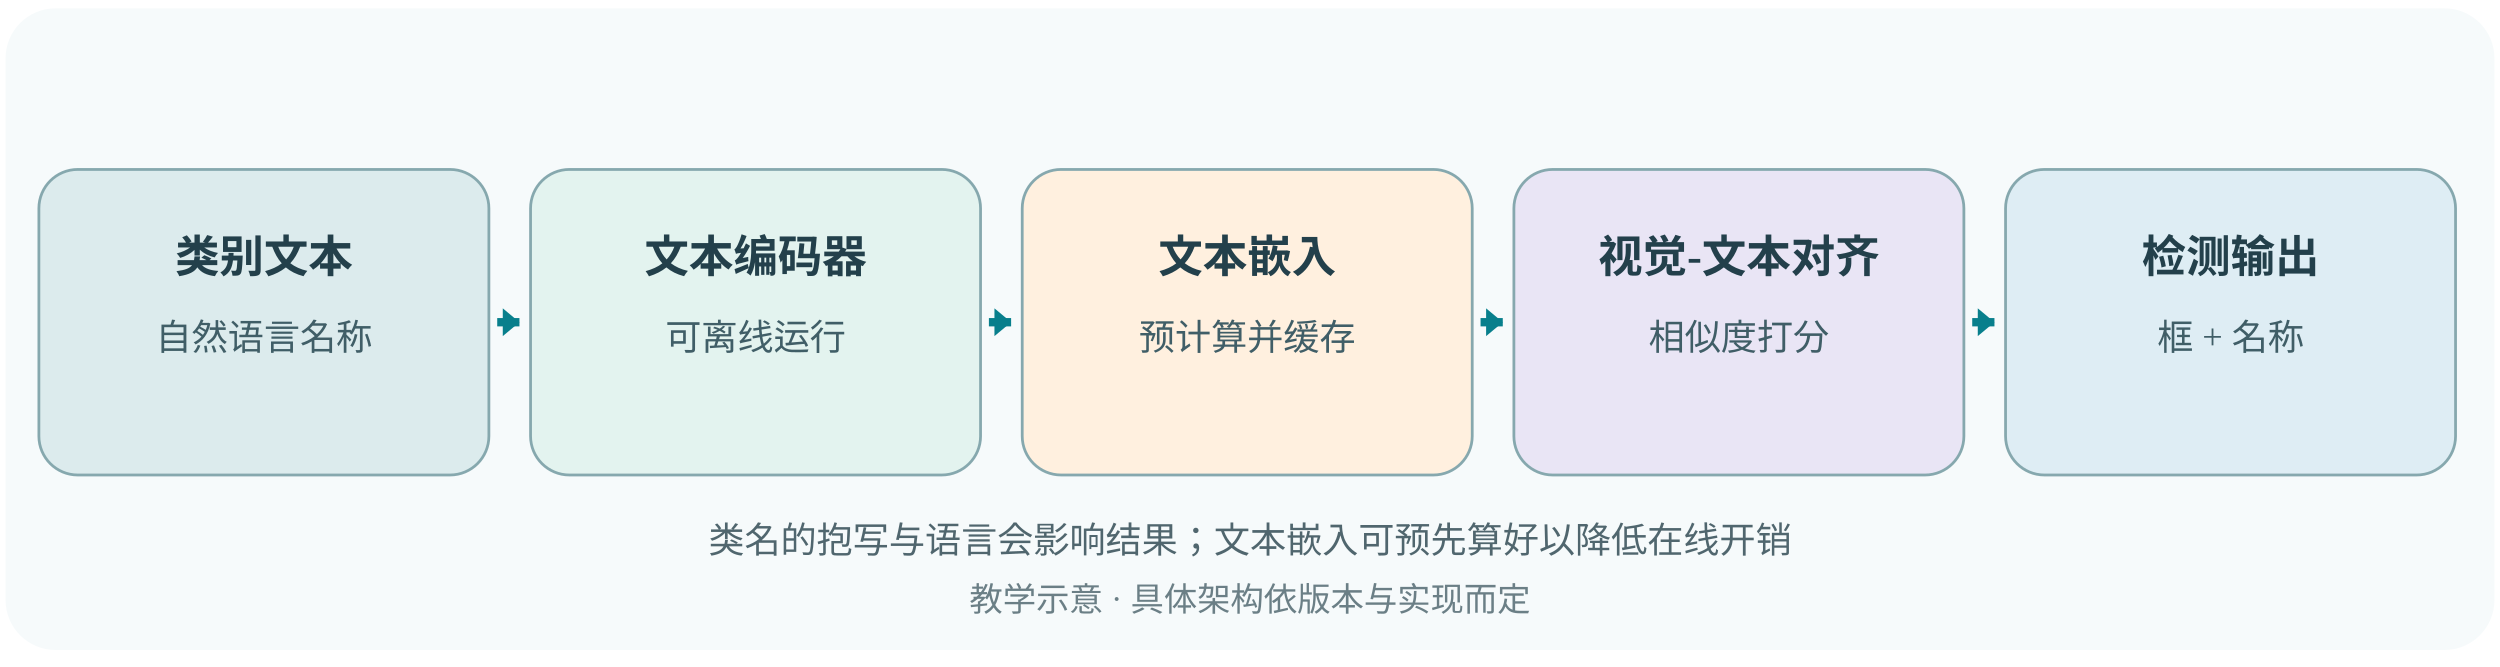
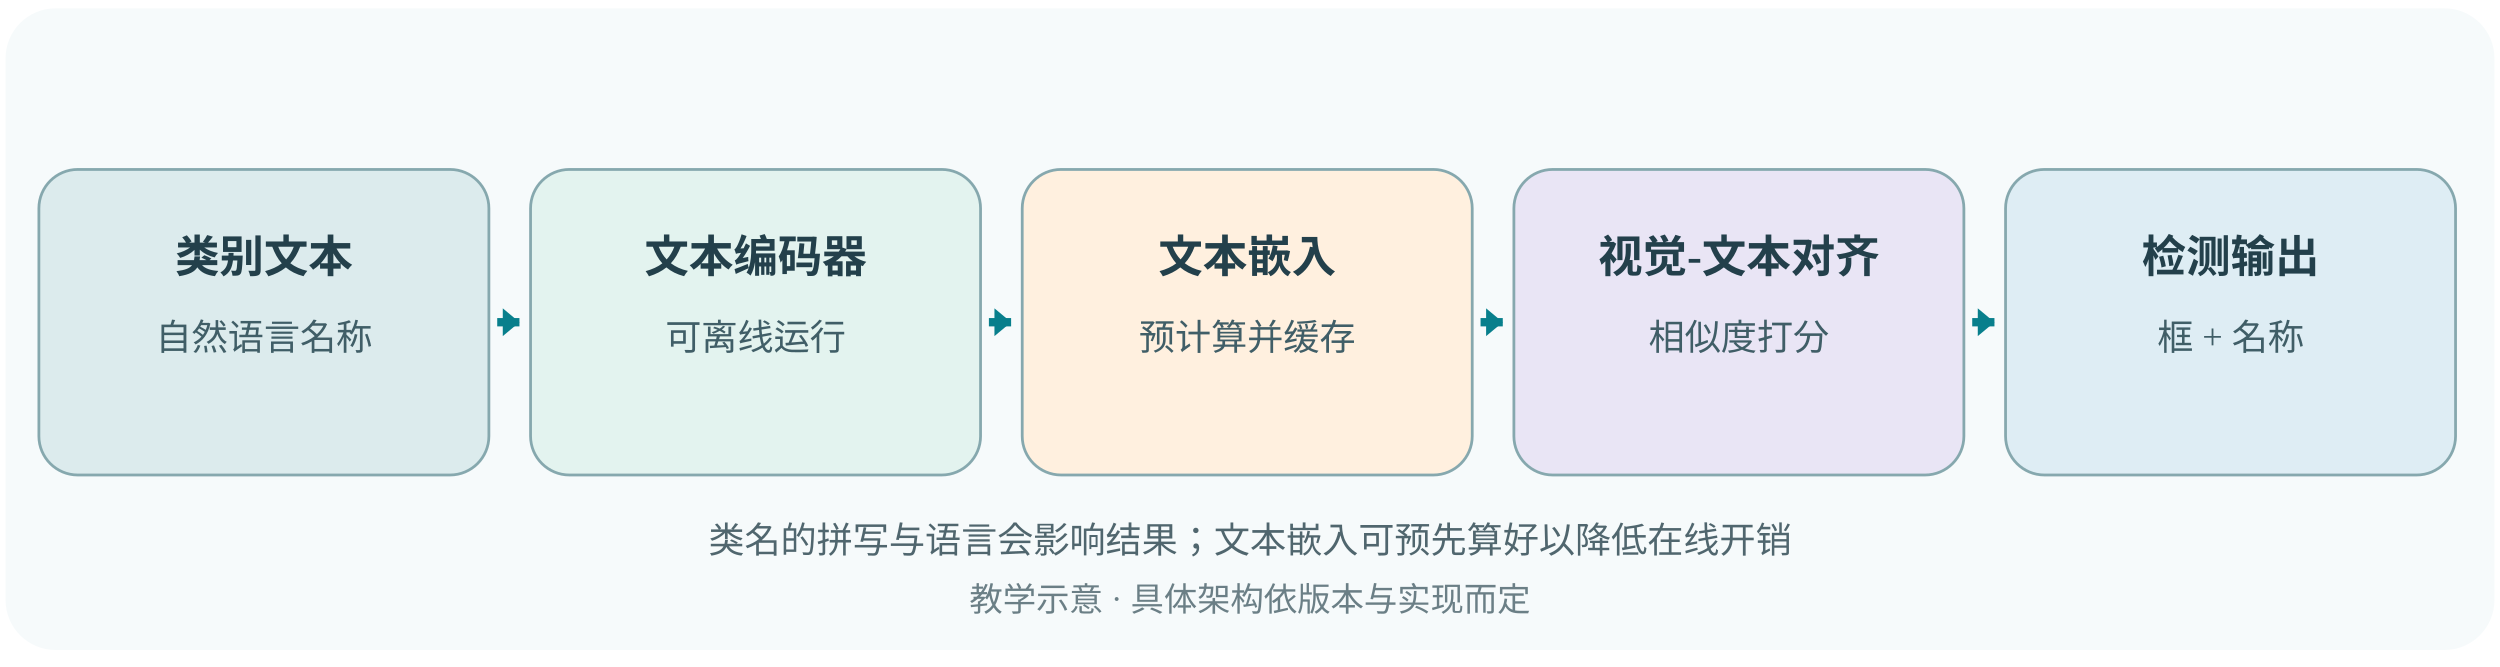
<svg xmlns="http://www.w3.org/2000/svg" viewBox="0 0 900 240" role="img" aria-labelledby="c26-title c26-desc">
  <rect x="2" y="3" width="896" height="231" rx="18" fill="#f6fafb" />
  <rect x="14" y="61" width="162" height="110" rx="14" fill="#dcebed" stroke="#86a8ae" />
  <text x="95" y="98" text-anchor="middle" font-size="16" font-weight="700" fill="#23404b">类别文本</text>
  <text x="95" y="126" text-anchor="middle" font-size="13" fill="#405e67">自然语言名称</text>
  <rect x="191" y="61" width="162" height="110" rx="14" fill="#e3f3ef" stroke="#86a8ae" />
  <text x="272" y="98" text-anchor="middle" font-size="16" font-weight="700" fill="#23404b">文本编码器</text>
  <text x="272" y="126" text-anchor="middle" font-size="13" fill="#405e67">可离线运行</text>
  <rect x="368" y="61" width="162" height="110" rx="14" fill="#fff0df" stroke="#86a8ae" />
  <text x="449" y="98" text-anchor="middle" font-size="16" font-weight="700" fill="#23404b">文本嵌入</text>
  <text x="449" y="126" text-anchor="middle" font-size="13" fill="#405e67">预计算并缓存</text>
  <rect x="545" y="61" width="162" height="110" rx="14" fill="#e9e5f5" stroke="#86a8ae" />
  <text x="626" y="98" text-anchor="middle" font-size="16" font-weight="700" fill="#23404b">视觉-文本对齐</text>
  <text x="626" y="126" text-anchor="middle" font-size="13" fill="#405e67">相似度打分</text>
  <rect x="722" y="61" width="162" height="110" rx="14" fill="#deedf4" stroke="#86a8ae" />
  <text x="803" y="98" text-anchor="middle" font-size="16" font-weight="700" fill="#23404b">检测输出</text>
  <text x="803" y="126" text-anchor="middle" font-size="13" fill="#405e67">框 + 名称</text>
  <path d="M179 116 H187" stroke="#087f8c" stroke-width="3" fill="none" />
  <path d="M187 116 l-6 -5 v10 z" fill="#087f8c" />
  <path d="M356 116 H364" stroke="#087f8c" stroke-width="3" fill="none" />
  <path d="M364 116 l-6 -5 v10 z" fill="#087f8c" />
  <path d="M533 116 H541" stroke="#087f8c" stroke-width="3" fill="none" />
  <path d="M541 116 l-6 -5 v10 z" fill="#087f8c" />
  <path d="M710 116 H718" stroke="#087f8c" stroke-width="3" fill="none" />
  <path d="M718 116 l-6 -5 v10 z" fill="#087f8c" />
-   <text x="450" y="199" text-anchor="middle" font-size="13" fill="#50666e">类名的抱写与语言会影响结果；文本嵌入可预先算好以降低在线开销</text>
+   <text x="450" y="199" text-anchor="middle" font-size="13" fill="#50666e">类名的拼写与语言会影响结果；文本嵌入可预先算好以降低在线开销</text>
  <text x="450" y="220" text-anchor="middle" font-size="12" fill="#6b7f86">教学示意 · 具体架构依版本与实现而定</text>
</svg>
